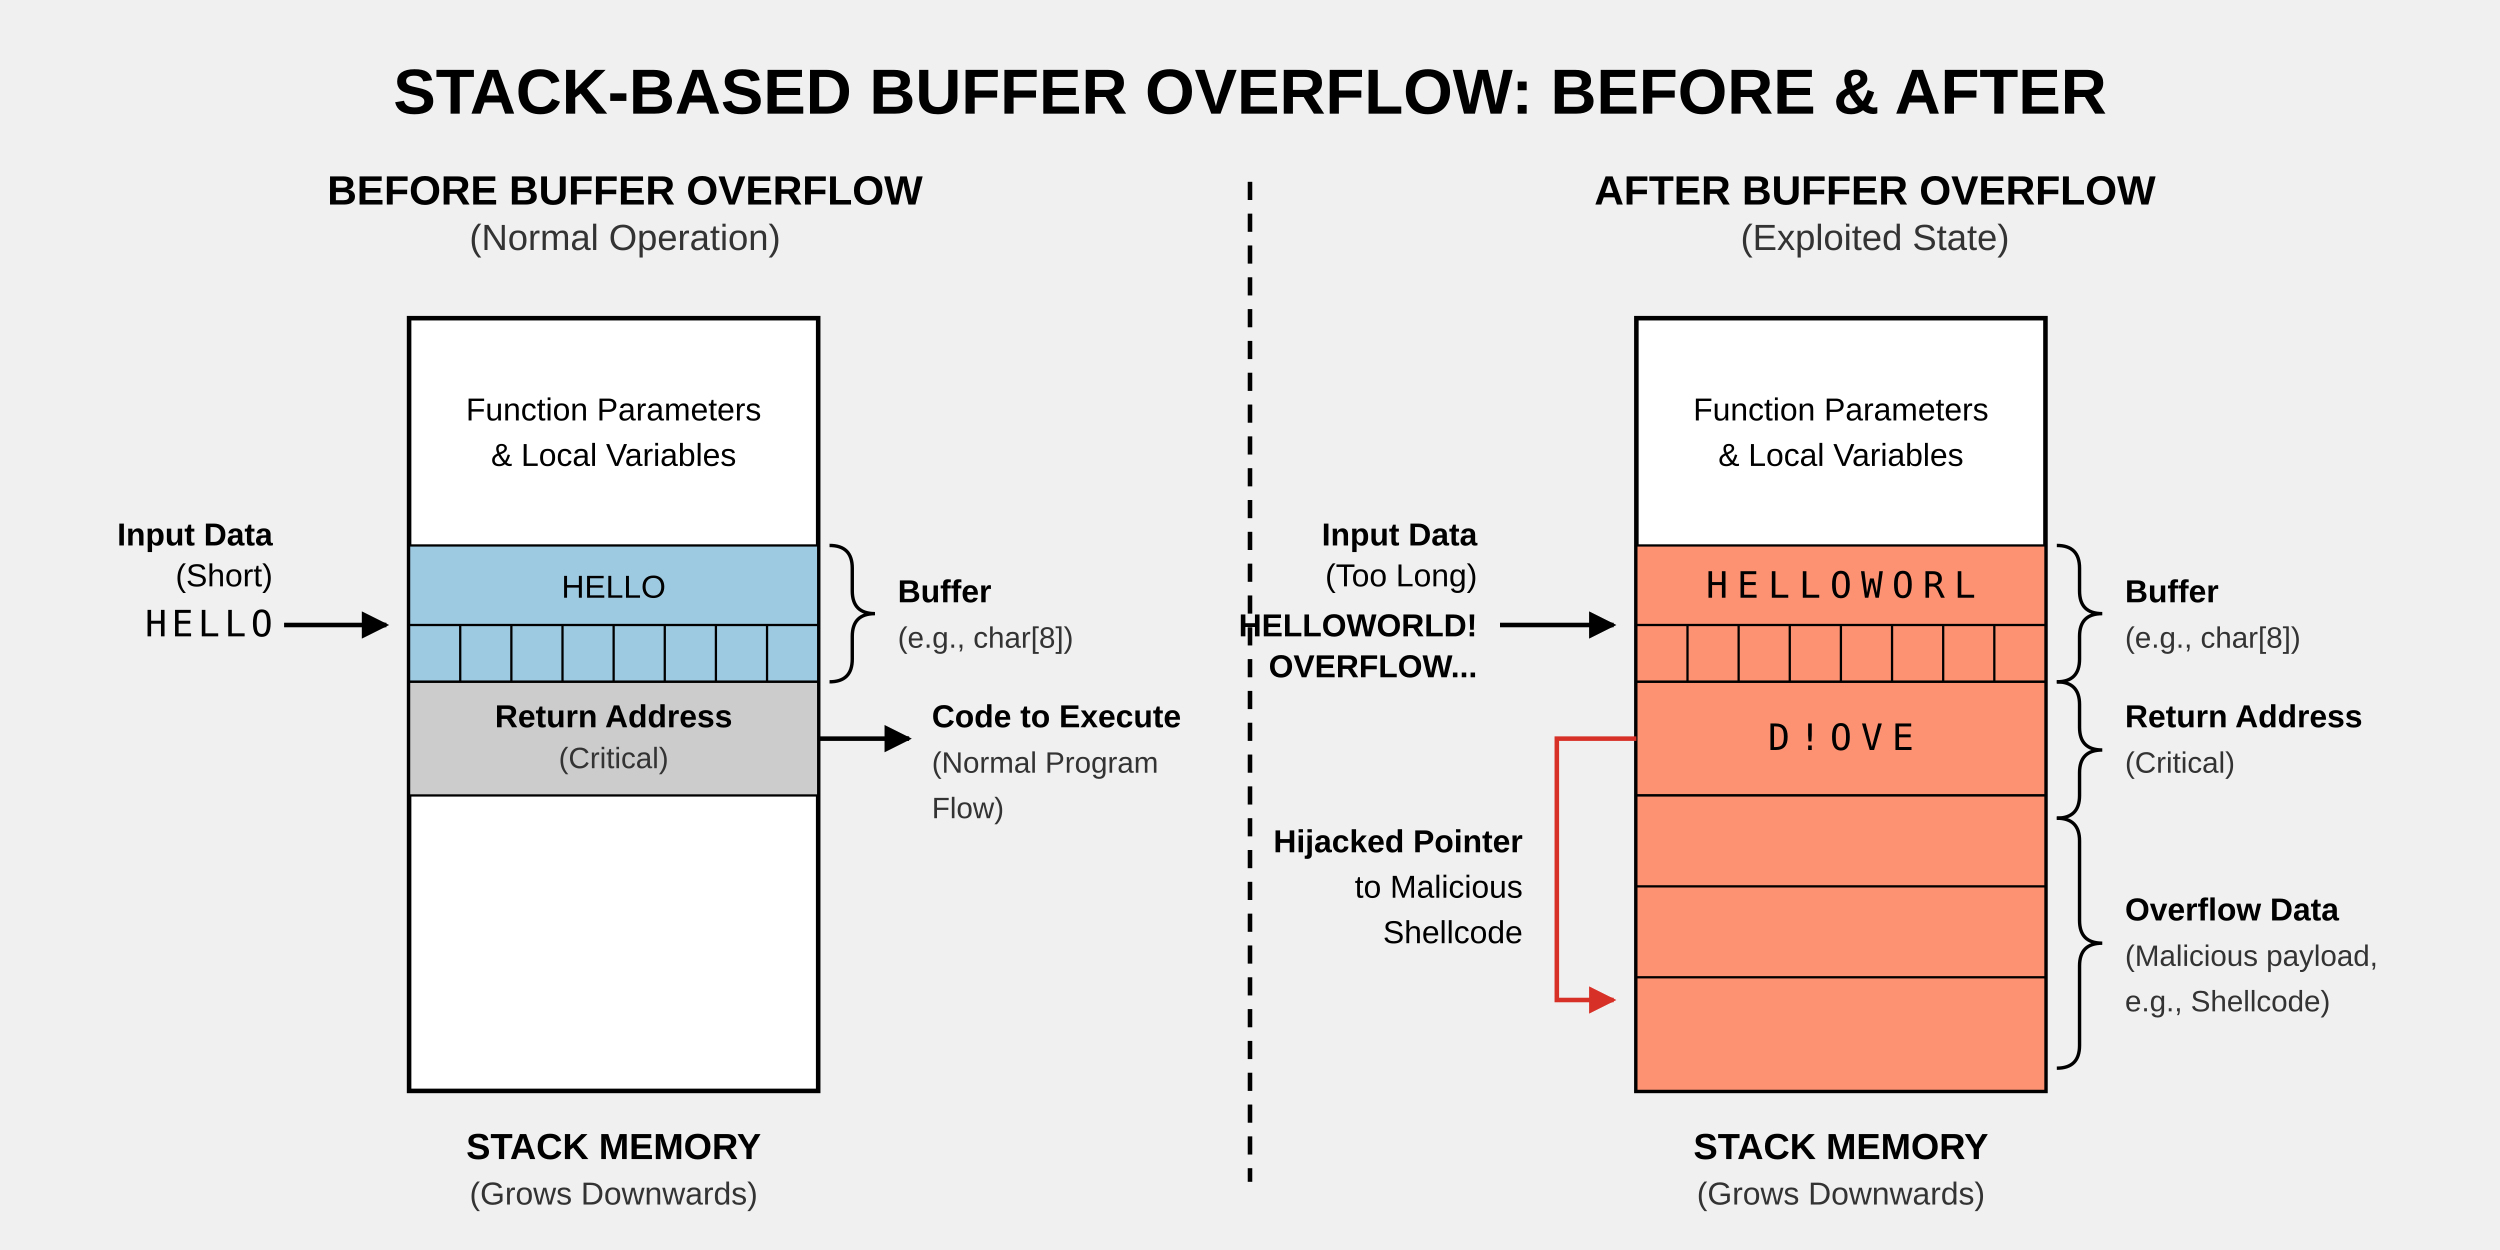
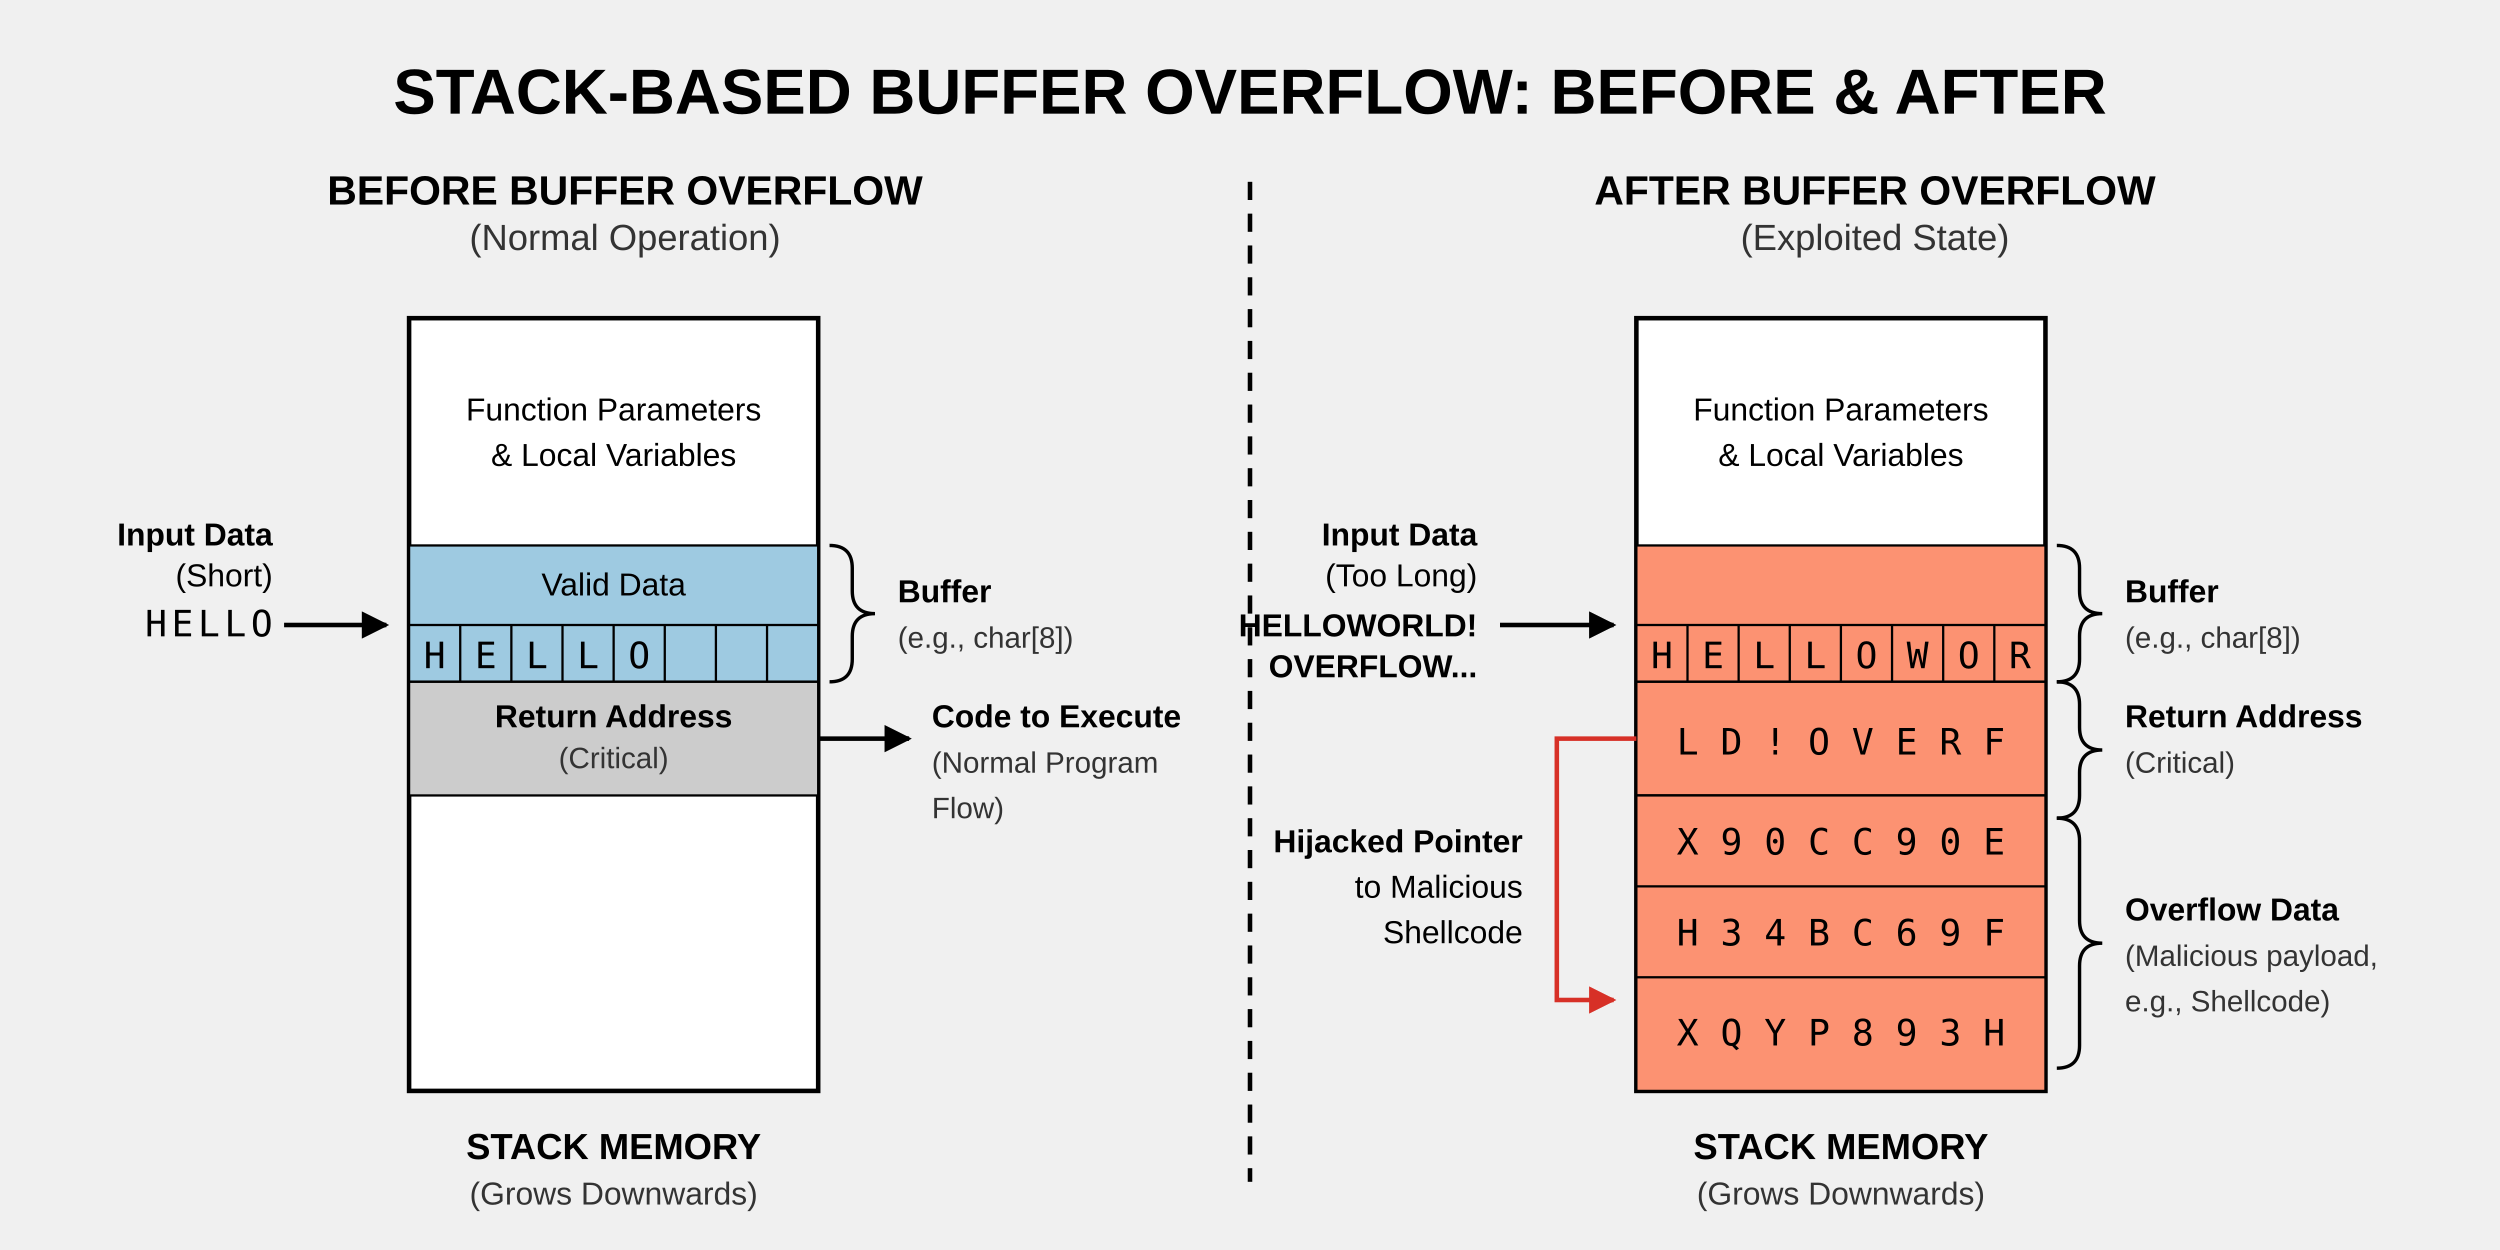
<svg xmlns="http://www.w3.org/2000/svg" viewBox="0 0 1100 550" width="100%" height="100%" style="background-color: #f8f9fb; font-family: Arial, Helvetica, sans-serif;">
  <defs>
    <marker id="arrow" viewBox="0 0 10 10" refX="9" refY="5" markerWidth="6" markerHeight="6" orient="auto-start-reverse">
      <path d="M 0 0 L 10 5 L 0 10 z" fill="#000000" />
    </marker>
    <marker id="red-arrow" viewBox="0 0 10 10" refX="9" refY="5" markerWidth="6" markerHeight="6" orient="auto-start-reverse">
      <path d="M 0 0 L 10 5 L 0 10 z" fill="#d73027" />
    </marker>
    <path id="brace-right" d="M 0 0 Q 10 0 10 10 L 10 20 Q 10 30 20 30 Q 10 30 10 40 L 10 50 Q 10 60 0 60" fill="none" stroke="#000" stroke-width="1.5" />
    <path id="brace-right-long" d="M 0 0 Q 10 0 10 10 L 10 45 Q 10 55 20 55 Q 10 55 10 65 L 10 100 Q 10 110 0 110" fill="none" stroke="#000" stroke-width="1.5" />
  </defs>
  <text x="550" y="50" font-size="28" font-weight="bold" text-anchor="middle" fill="#000000">STACK-BASED BUFFER OVERFLOW: BEFORE &amp; AFTER</text>
  <line x1="550" y1="80" x2="550" y2="520" stroke="#000000" stroke-width="2" stroke-dasharray="8,6" />
  <text x="275" y="90" font-size="18" font-weight="bold" text-anchor="middle">BEFORE BUFFER OVERFLOW</text>
  <text x="275" y="110" font-size="16" text-anchor="middle" fill="#333333">(Normal Operation)</text>
  <rect x="180" y="140" width="180" height="340" fill="#ffffff" stroke="#000000" stroke-width="2" />
  <rect x="180" y="240" width="180" height="60" fill="#9ecae1" stroke="#000000" stroke-width="1" />
  <rect x="180" y="300" width="180" height="50" fill="#cccccc" stroke="#000000" stroke-width="1" />
  <line x1="180" y1="275" x2="360" y2="275" stroke="#000000" stroke-width="1" />
  <line x1="202.5" y1="275" x2="202.5" y2="300" stroke="#000000" stroke-width="1" />
  <line x1="225" y1="275" x2="225" y2="300" stroke="#000000" stroke-width="1" />
  <line x1="247.5" y1="275" x2="247.5" y2="300" stroke="#000000" stroke-width="1" />
  <line x1="270" y1="275" x2="270" y2="300" stroke="#000000" stroke-width="1" />
  <line x1="292.5" y1="275" x2="292.5" y2="300" stroke="#000000" stroke-width="1" />
  <line x1="315" y1="275" x2="315" y2="300" stroke="#000000" stroke-width="1" />
  <line x1="337.5" y1="275" x2="337.5" y2="300" stroke="#000000" stroke-width="1" />
  <text x="270" y="185" font-size="14" text-anchor="middle">Function Parameters</text>
  <text x="270" y="205" font-size="14" text-anchor="middle">&amp; Local Variables</text>
-   <text x="270" y="263" font-size="14" text-anchor="middle" fill="#000000">HELLO</text>
+   <text x="270" y="262" font-size="14" text-anchor="middle" fill="#000000">Valid Data</text>
+   <g font-family="monospace" font-size="16" text-anchor="middle" fill="#000000">
+     <text x="191.25" y="294">H</text>
+     <text x="213.75" y="294">E</text>
+     <text x="236.25" y="294">L</text>
+     <text x="258.75" y="294">L</text>
+     <text x="281.25" y="294">O</text>
+   </g>
  <text x="270" y="320" font-size="14" font-weight="bold" text-anchor="middle">Return Address</text>
  <text x="270" y="338" font-size="13" text-anchor="middle" fill="#333333">(Critical)</text>
  <text x="270" y="510" font-size="16" font-weight="bold" text-anchor="middle">STACK MEMORY</text>
  <text x="270" y="530" font-size="14" text-anchor="middle" fill="#333333">(Grows Downwards)</text>
  <text x="120" y="240" font-size="14" font-weight="bold" text-anchor="end">Input Data</text>
  <text x="120" y="258" font-size="14" text-anchor="end">(Short)</text>
  <text x="120" y="280" font-size="16" font-family="monospace" text-anchor="end" letter-spacing="2">HELLO</text>
  <line x1="125" y1="275" x2="170" y2="275" stroke="#000000" stroke-width="2" marker-end="url(#arrow)" />
  <use href="#brace-right" x="365" y="240" />
  <text x="395" y="265" font-size="14" font-weight="bold">Buffer</text>
  <text x="395" y="285" font-size="13" fill="#333">(e.g., char[8])</text>
  <line x1="360" y1="325" x2="400" y2="325" stroke="#000000" stroke-width="2" marker-end="url(#arrow)" />
  <text x="410" y="320" font-size="14" font-weight="bold">Code to Execute</text>
  <text x="410" y="340" font-size="13" fill="#333">(Normal Program</text>
  <text x="410" y="360" font-size="13" fill="#333">Flow)</text>
  <text x="825" y="90" font-size="18" font-weight="bold" text-anchor="middle">AFTER BUFFER OVERFLOW</text>
  <text x="825" y="110" font-size="16" text-anchor="middle" fill="#333333">(Exploited State)</text>
  <rect x="720" y="140" width="180" height="340" fill="#ffffff" stroke="#000000" stroke-width="2" />
  <rect x="720" y="240" width="180" height="60" fill="#fc9272" stroke="#000000" stroke-width="1" />
  <rect x="720" y="300" width="180" height="50" fill="#fc9272" stroke="#000000" stroke-width="1" />
  <rect x="720" y="350" width="180" height="130" fill="#fc9272" stroke="#000000" stroke-width="1" />
  <line x1="720" y1="275" x2="900" y2="275" stroke="#000000" stroke-width="1" />
  <line x1="742.5" y1="275" x2="742.5" y2="300" stroke="#000000" stroke-width="1" />
  <line x1="765" y1="275" x2="765" y2="300" stroke="#000000" stroke-width="1" />
  <line x1="787.5" y1="275" x2="787.5" y2="300" stroke="#000000" stroke-width="1" />
  <line x1="810" y1="275" x2="810" y2="300" stroke="#000000" stroke-width="1" />
  <line x1="832.5" y1="275" x2="832.5" y2="300" stroke="#000000" stroke-width="1" />
  <line x1="855" y1="275" x2="855" y2="300" stroke="#000000" stroke-width="1" />
  <line x1="877.5" y1="275" x2="877.5" y2="300" stroke="#000000" stroke-width="1" />
  <line x1="720" y1="390" x2="900" y2="390" stroke="#000000" stroke-width="1" />
  <line x1="720" y1="430" x2="900" y2="430" stroke="#000000" stroke-width="1" />
  <text x="810" y="185" font-size="14" text-anchor="middle">Function Parameters</text>
  <text x="810" y="205" font-size="14" text-anchor="middle">&amp; Local Variables</text>
-   <text x="810" y="263" font-size="16" font-family="monospace" letter-spacing="4" text-anchor="middle">HELLOWORL</text>
-   <text x="810" y="330" font-size="16" font-family="monospace" letter-spacing="4" text-anchor="middle">D!OVE</text>
+   <g font-family="monospace" font-size="16" text-anchor="middle" fill="#000000">
+     <text x="731.25" y="294">H</text>
+     <text x="753.75" y="294">E</text>
+     <text x="776.25" y="294">L</text>
+     <text x="798.75" y="294">L</text>
+     <text x="821.25" y="294">O</text>
+     <text x="843.75" y="294">W</text>
+     <text x="866.25" y="294">O</text>
+     <text x="888.75" y="294">R</text>
+   </g>
+   <text x="810" y="332" font-size="16" font-family="monospace" text-anchor="middle">L D ! O V E R F</text>
+   <text x="810" y="376" font-size="16" font-family="monospace" text-anchor="middle">X 9 0 C C 9 0 E</text>
+   <text x="810" y="416" font-size="16" font-family="monospace" text-anchor="middle">H 3 4 B C 6 9 F</text>
+   <text x="810" y="460" font-size="16" font-family="monospace" text-anchor="middle">X Q Y P 8 9 3 H</text>
  <text x="810" y="510" font-size="16" font-weight="bold" text-anchor="middle">STACK MEMORY</text>
  <text x="810" y="530" font-size="14" text-anchor="middle" fill="#333333">(Grows Downwards)</text>
  <text x="650" y="240" font-size="14" font-weight="bold" text-anchor="end">Input Data</text>
  <text x="650" y="258" font-size="14" text-anchor="end">(Too Long)</text>
  <text x="650" y="280" font-size="14" font-weight="bold" text-anchor="end">HELLOWORLD!</text>
  <text x="650" y="298" font-size="14" font-weight="bold" text-anchor="end">OVERFLOW...</text>
  <line x1="660" y1="275" x2="710" y2="275" stroke="#000000" stroke-width="2" marker-end="url(#arrow)" />
  <use href="#brace-right" x="905" y="240" />
  <text x="935" y="265" font-size="14" font-weight="bold">Buffer</text>
  <text x="935" y="285" font-size="13" fill="#333">(e.g., char[8])</text>
  <use href="#brace-right" x="905" y="300" />
  <text x="935" y="320" font-size="14" font-weight="bold">Return Address</text>
  <text x="935" y="340" font-size="13" fill="#333">(Critical)</text>
  <use href="#brace-right-long" x="905" y="360" />
  <text x="935" y="405" font-size="14" font-weight="bold">Overflow Data</text>
  <text x="935" y="425" font-size="13" fill="#333">(Malicious payload,</text>
  <text x="935" y="445" font-size="13" fill="#333">e.g., Shellcode)</text>
  <path d="M 720 325 L 685 325 L 685 440 L 710 440" fill="none" stroke="#d73027" stroke-width="2" marker-end="url(#red-arrow)" />
  <text x="670" y="375" font-size="14" font-weight="bold" text-anchor="end">Hijacked Pointer</text>
  <text x="670" y="395" font-size="14" text-anchor="end">to Malicious</text>
  <text x="670" y="415" font-size="14" text-anchor="end">Shellcode</text>
</svg>
